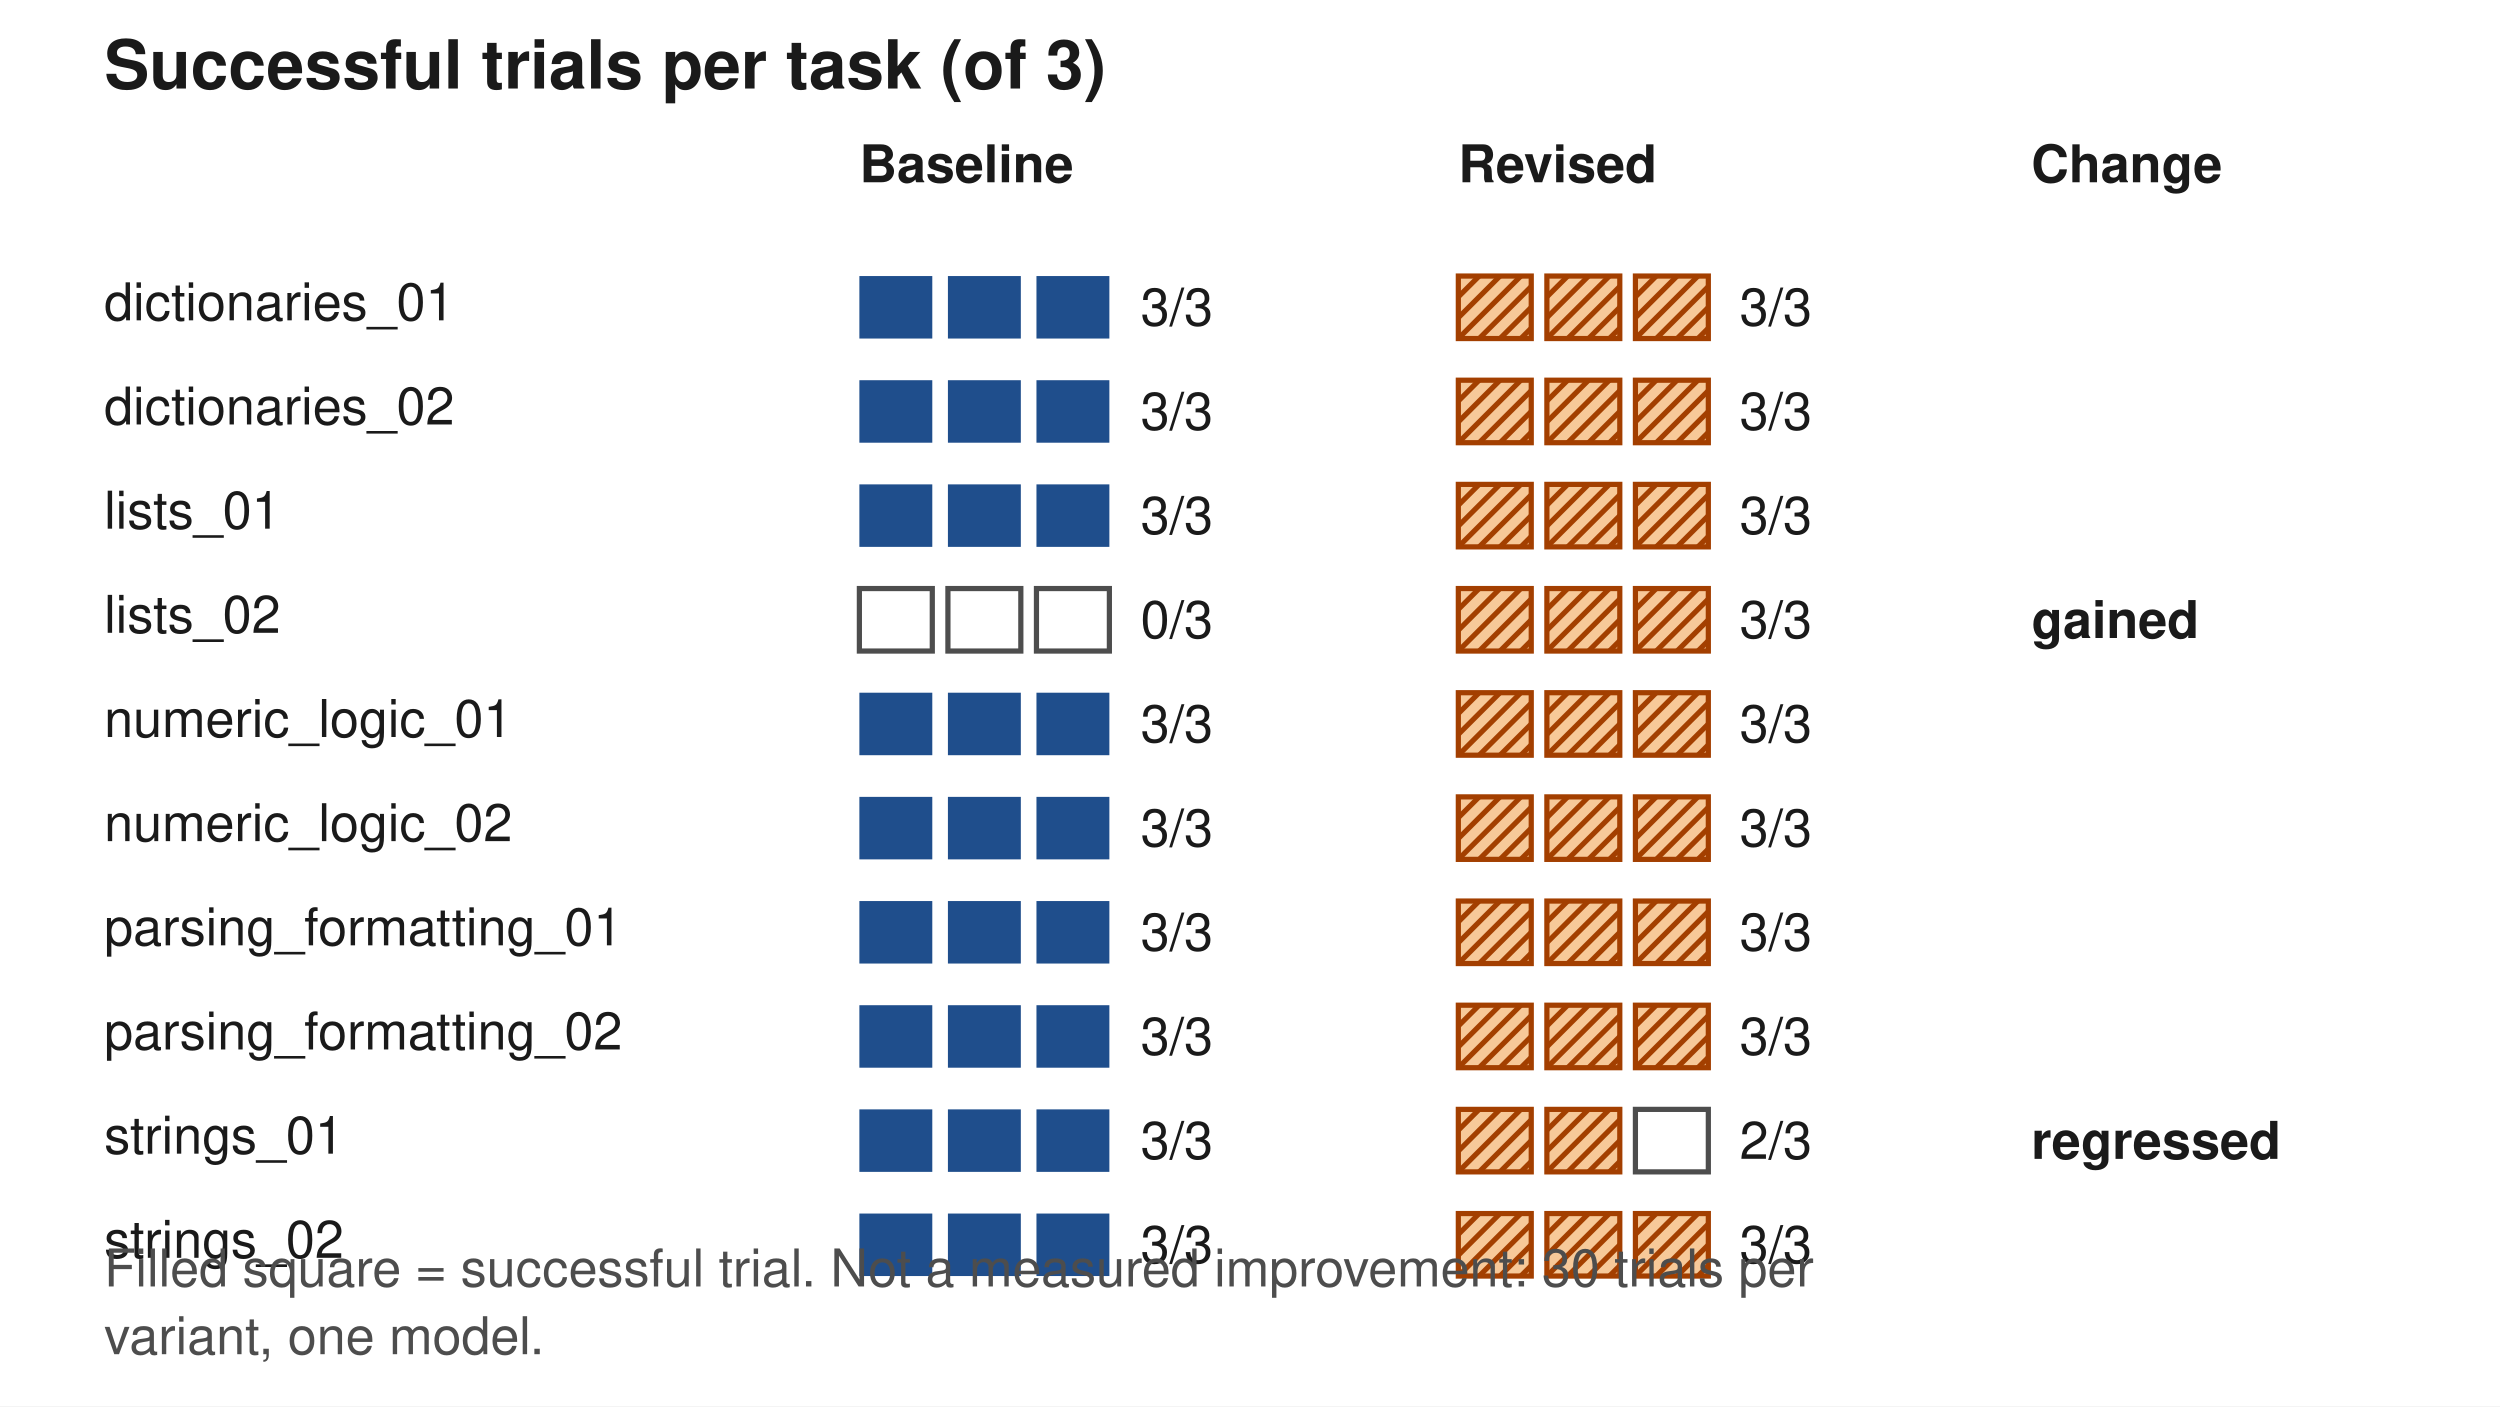
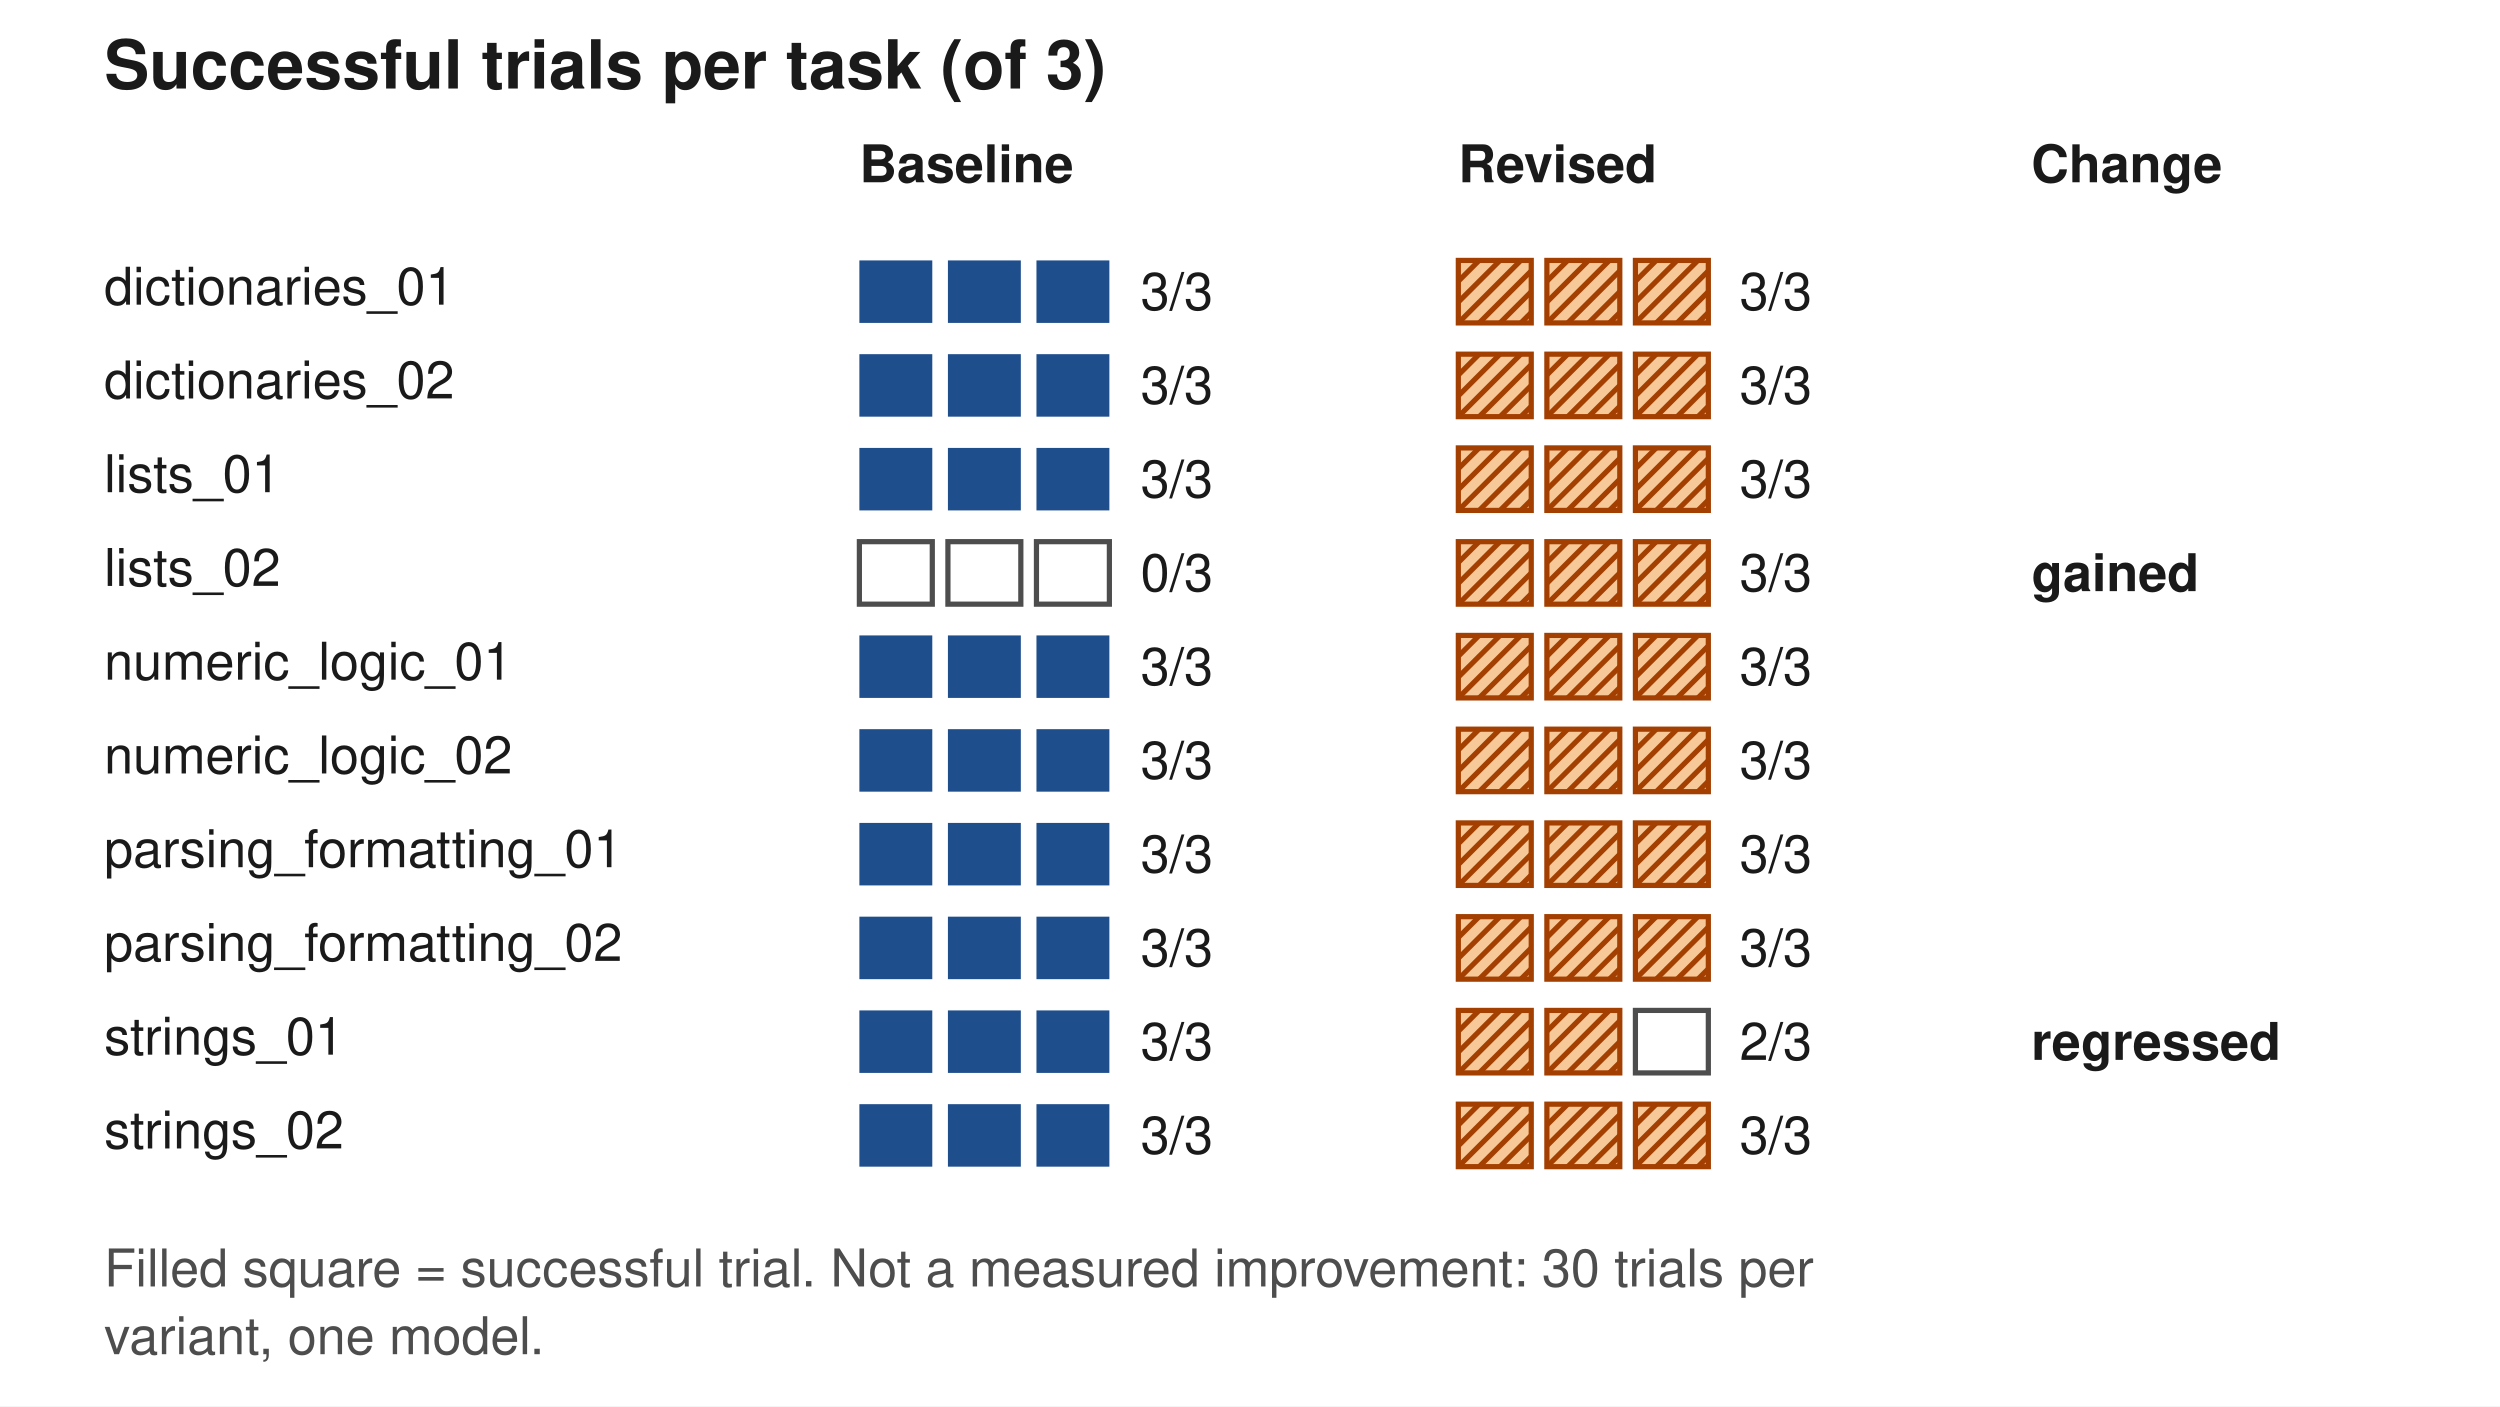
<svg xmlns="http://www.w3.org/2000/svg" viewBox="0 0 960 540" width="960" height="540" role="img" aria-labelledby="outcome-by-task-title outcome-by-task-desc">
  <style>text{font-family:system-ui,-apple-system,"Segoe UI",Helvetica,Arial,sans-serif}</style>
  <rect x="0" y="0" width="960" height="540" fill="#ffffff" />
  <text x="40" y="34" font-size="26" font-weight="bold" fill="#1a1a1a">Successful trials per task (of 3)</text>
  <text x="330" y="70" font-size="20" font-weight="bold" fill="#1a1a1a">Baseline</text>
  <text x="560" y="70" font-size="20" font-weight="bold" fill="#1a1a1a">Revised</text>
  <text x="780" y="70" font-size="20" font-weight="bold" fill="#1a1a1a">Change</text>
-   <text x="40" y="123" font-size="20" fill="#1a1a1a">dictionaries_01</text>
-   <rect x="330" y="106" width="28" height="24" fill="#1f4e8c" stroke="none" stroke-width="2" />
-   <rect x="364" y="106" width="28" height="24" fill="#1f4e8c" stroke="none" stroke-width="2" />
-   <rect x="398" y="106" width="28" height="24" fill="#1f4e8c" stroke="none" stroke-width="2" />
-   <text x="438" y="125" font-size="20" fill="#1a1a1a">3/3</text>
-   <rect x="560" y="106" width="28" height="24" fill="#f7c999" stroke="#a33f00" stroke-width="2" />
-   <path d="M560 114L568 106M560 122L576 106M560 130L584 106M568 130L588 110M576 130L588 118M584 130L588 126" fill="none" stroke="#a33f00" stroke-width="2" />
-   <rect x="594" y="106" width="28" height="24" fill="#f7c999" stroke="#a33f00" stroke-width="2" />
-   <path d="M594 114L602 106M594 122L610 106M594 130L618 106M602 130L622 110M610 130L622 118M618 130L622 126" fill="none" stroke="#a33f00" stroke-width="2" />
-   <rect x="628" y="106" width="28" height="24" fill="#f7c999" stroke="#a33f00" stroke-width="2" />
-   <path d="M628 114L636 106M628 122L644 106M628 130L652 106M636 130L656 110M644 130L656 118M652 130L656 126" fill="none" stroke="#a33f00" stroke-width="2" />
-   <text x="668" y="125" font-size="20" fill="#1a1a1a">3/3</text>
-   <text x="40" y="163" font-size="20" fill="#1a1a1a">dictionaries_02</text>
-   <rect x="330" y="146" width="28" height="24" fill="#1f4e8c" stroke="none" stroke-width="2" />
-   <rect x="364" y="146" width="28" height="24" fill="#1f4e8c" stroke="none" stroke-width="2" />
-   <rect x="398" y="146" width="28" height="24" fill="#1f4e8c" stroke="none" stroke-width="2" />
-   <text x="438" y="165" font-size="20" fill="#1a1a1a">3/3</text>
-   <rect x="560" y="146" width="28" height="24" fill="#f7c999" stroke="#a33f00" stroke-width="2" />
-   <path d="M560 154L568 146M560 162L576 146M560 170L584 146M568 170L588 150M576 170L588 158M584 170L588 166" fill="none" stroke="#a33f00" stroke-width="2" />
-   <rect x="594" y="146" width="28" height="24" fill="#f7c999" stroke="#a33f00" stroke-width="2" />
-   <path d="M594 154L602 146M594 162L610 146M594 170L618 146M602 170L622 150M610 170L622 158M618 170L622 166" fill="none" stroke="#a33f00" stroke-width="2" />
-   <rect x="628" y="146" width="28" height="24" fill="#f7c999" stroke="#a33f00" stroke-width="2" />
-   <path d="M628 154L636 146M628 162L644 146M628 170L652 146M636 170L656 150M644 170L656 158M652 170L656 166" fill="none" stroke="#a33f00" stroke-width="2" />
-   <text x="668" y="165" font-size="20" fill="#1a1a1a">3/3</text>
-   <text x="40" y="203" font-size="20" fill="#1a1a1a">lists_01</text>
-   <rect x="330" y="186" width="28" height="24" fill="#1f4e8c" stroke="none" stroke-width="2" />
-   <rect x="364" y="186" width="28" height="24" fill="#1f4e8c" stroke="none" stroke-width="2" />
-   <rect x="398" y="186" width="28" height="24" fill="#1f4e8c" stroke="none" stroke-width="2" />
-   <text x="438" y="205" font-size="20" fill="#1a1a1a">3/3</text>
-   <rect x="560" y="186" width="28" height="24" fill="#f7c999" stroke="#a33f00" stroke-width="2" />
-   <path d="M560 194L568 186M560 202L576 186M560 210L584 186M568 210L588 190M576 210L588 198M584 210L588 206" fill="none" stroke="#a33f00" stroke-width="2" />
-   <rect x="594" y="186" width="28" height="24" fill="#f7c999" stroke="#a33f00" stroke-width="2" />
-   <path d="M594 194L602 186M594 202L610 186M594 210L618 186M602 210L622 190M610 210L622 198M618 210L622 206" fill="none" stroke="#a33f00" stroke-width="2" />
-   <rect x="628" y="186" width="28" height="24" fill="#f7c999" stroke="#a33f00" stroke-width="2" />
-   <path d="M628 194L636 186M628 202L644 186M628 210L652 186M636 210L656 190M644 210L656 198M652 210L656 206" fill="none" stroke="#a33f00" stroke-width="2" />
-   <text x="668" y="205" font-size="20" fill="#1a1a1a">3/3</text>
-   <text x="40" y="243" font-size="20" fill="#1a1a1a">lists_02</text>
-   <rect x="330" y="226" width="28" height="24" fill="#ffffff" stroke="#4d4d4d" stroke-width="2" />
-   <rect x="364" y="226" width="28" height="24" fill="#ffffff" stroke="#4d4d4d" stroke-width="2" />
-   <rect x="398" y="226" width="28" height="24" fill="#ffffff" stroke="#4d4d4d" stroke-width="2" />
-   <text x="438" y="245" font-size="20" fill="#1a1a1a">0/3</text>
-   <rect x="560" y="226" width="28" height="24" fill="#f7c999" stroke="#a33f00" stroke-width="2" />
-   <path d="M560 234L568 226M560 242L576 226M560 250L584 226M568 250L588 230M576 250L588 238M584 250L588 246" fill="none" stroke="#a33f00" stroke-width="2" />
-   <rect x="594" y="226" width="28" height="24" fill="#f7c999" stroke="#a33f00" stroke-width="2" />
-   <path d="M594 234L602 226M594 242L610 226M594 250L618 226M602 250L622 230M610 250L622 238M618 250L622 246" fill="none" stroke="#a33f00" stroke-width="2" />
-   <rect x="628" y="226" width="28" height="24" fill="#f7c999" stroke="#a33f00" stroke-width="2" />
-   <path d="M628 234L636 226M628 242L644 226M628 250L652 226M636 250L656 230M644 250L656 238M652 250L656 246" fill="none" stroke="#a33f00" stroke-width="2" />
-   <text x="668" y="245" font-size="20" fill="#1a1a1a">3/3</text>
-   <text x="780" y="245" font-size="20" font-weight="bold" fill="#1a1a1a">gained</text>
-   <text x="40" y="283" font-size="20" fill="#1a1a1a">numeric_logic_01</text>
-   <rect x="330" y="266" width="28" height="24" fill="#1f4e8c" stroke="none" stroke-width="2" />
-   <rect x="364" y="266" width="28" height="24" fill="#1f4e8c" stroke="none" stroke-width="2" />
-   <rect x="398" y="266" width="28" height="24" fill="#1f4e8c" stroke="none" stroke-width="2" />
-   <text x="438" y="285" font-size="20" fill="#1a1a1a">3/3</text>
-   <rect x="560" y="266" width="28" height="24" fill="#f7c999" stroke="#a33f00" stroke-width="2" />
-   <path d="M560 274L568 266M560 282L576 266M560 290L584 266M568 290L588 270M576 290L588 278M584 290L588 286" fill="none" stroke="#a33f00" stroke-width="2" />
-   <rect x="594" y="266" width="28" height="24" fill="#f7c999" stroke="#a33f00" stroke-width="2" />
-   <path d="M594 274L602 266M594 282L610 266M594 290L618 266M602 290L622 270M610 290L622 278M618 290L622 286" fill="none" stroke="#a33f00" stroke-width="2" />
-   <rect x="628" y="266" width="28" height="24" fill="#f7c999" stroke="#a33f00" stroke-width="2" />
-   <path d="M628 274L636 266M628 282L644 266M628 290L652 266M636 290L656 270M644 290L656 278M652 290L656 286" fill="none" stroke="#a33f00" stroke-width="2" />
-   <text x="668" y="285" font-size="20" fill="#1a1a1a">3/3</text>
-   <text x="40" y="323" font-size="20" fill="#1a1a1a">numeric_logic_02</text>
-   <rect x="330" y="306" width="28" height="24" fill="#1f4e8c" stroke="none" stroke-width="2" />
-   <rect x="364" y="306" width="28" height="24" fill="#1f4e8c" stroke="none" stroke-width="2" />
-   <rect x="398" y="306" width="28" height="24" fill="#1f4e8c" stroke="none" stroke-width="2" />
-   <text x="438" y="325" font-size="20" fill="#1a1a1a">3/3</text>
-   <rect x="560" y="306" width="28" height="24" fill="#f7c999" stroke="#a33f00" stroke-width="2" />
-   <path d="M560 314L568 306M560 322L576 306M560 330L584 306M568 330L588 310M576 330L588 318M584 330L588 326" fill="none" stroke="#a33f00" stroke-width="2" />
-   <rect x="594" y="306" width="28" height="24" fill="#f7c999" stroke="#a33f00" stroke-width="2" />
-   <path d="M594 314L602 306M594 322L610 306M594 330L618 306M602 330L622 310M610 330L622 318M618 330L622 326" fill="none" stroke="#a33f00" stroke-width="2" />
-   <rect x="628" y="306" width="28" height="24" fill="#f7c999" stroke="#a33f00" stroke-width="2" />
-   <path d="M628 314L636 306M628 322L644 306M628 330L652 306M636 330L656 310M644 330L656 318M652 330L656 326" fill="none" stroke="#a33f00" stroke-width="2" />
-   <text x="668" y="325" font-size="20" fill="#1a1a1a">3/3</text>
-   <text x="40" y="363" font-size="20" fill="#1a1a1a">parsing_formatting_01</text>
-   <rect x="330" y="346" width="28" height="24" fill="#1f4e8c" stroke="none" stroke-width="2" />
-   <rect x="364" y="346" width="28" height="24" fill="#1f4e8c" stroke="none" stroke-width="2" />
-   <rect x="398" y="346" width="28" height="24" fill="#1f4e8c" stroke="none" stroke-width="2" />
-   <text x="438" y="365" font-size="20" fill="#1a1a1a">3/3</text>
-   <rect x="560" y="346" width="28" height="24" fill="#f7c999" stroke="#a33f00" stroke-width="2" />
-   <path d="M560 354L568 346M560 362L576 346M560 370L584 346M568 370L588 350M576 370L588 358M584 370L588 366" fill="none" stroke="#a33f00" stroke-width="2" />
-   <rect x="594" y="346" width="28" height="24" fill="#f7c999" stroke="#a33f00" stroke-width="2" />
-   <path d="M594 354L602 346M594 362L610 346M594 370L618 346M602 370L622 350M610 370L622 358M618 370L622 366" fill="none" stroke="#a33f00" stroke-width="2" />
-   <rect x="628" y="346" width="28" height="24" fill="#f7c999" stroke="#a33f00" stroke-width="2" />
-   <path d="M628 354L636 346M628 362L644 346M628 370L652 346M636 370L656 350M644 370L656 358M652 370L656 366" fill="none" stroke="#a33f00" stroke-width="2" />
-   <text x="668" y="365" font-size="20" fill="#1a1a1a">3/3</text>
-   <text x="40" y="403" font-size="20" fill="#1a1a1a">parsing_formatting_02</text>
-   <rect x="330" y="386" width="28" height="24" fill="#1f4e8c" stroke="none" stroke-width="2" />
-   <rect x="364" y="386" width="28" height="24" fill="#1f4e8c" stroke="none" stroke-width="2" />
-   <rect x="398" y="386" width="28" height="24" fill="#1f4e8c" stroke="none" stroke-width="2" />
-   <text x="438" y="405" font-size="20" fill="#1a1a1a">3/3</text>
-   <rect x="560" y="386" width="28" height="24" fill="#f7c999" stroke="#a33f00" stroke-width="2" />
-   <path d="M560 394L568 386M560 402L576 386M560 410L584 386M568 410L588 390M576 410L588 398M584 410L588 406" fill="none" stroke="#a33f00" stroke-width="2" />
-   <rect x="594" y="386" width="28" height="24" fill="#f7c999" stroke="#a33f00" stroke-width="2" />
-   <path d="M594 394L602 386M594 402L610 386M594 410L618 386M602 410L622 390M610 410L622 398M618 410L622 406" fill="none" stroke="#a33f00" stroke-width="2" />
-   <rect x="628" y="386" width="28" height="24" fill="#f7c999" stroke="#a33f00" stroke-width="2" />
-   <path d="M628 394L636 386M628 402L644 386M628 410L652 386M636 410L656 390M644 410L656 398M652 410L656 406" fill="none" stroke="#a33f00" stroke-width="2" />
-   <text x="668" y="405" font-size="20" fill="#1a1a1a">3/3</text>
-   <text x="40" y="443" font-size="20" fill="#1a1a1a">strings_01</text>
-   <rect x="330" y="426" width="28" height="24" fill="#1f4e8c" stroke="none" stroke-width="2" />
-   <rect x="364" y="426" width="28" height="24" fill="#1f4e8c" stroke="none" stroke-width="2" />
-   <rect x="398" y="426" width="28" height="24" fill="#1f4e8c" stroke="none" stroke-width="2" />
-   <text x="438" y="445" font-size="20" fill="#1a1a1a">3/3</text>
-   <rect x="560" y="426" width="28" height="24" fill="#f7c999" stroke="#a33f00" stroke-width="2" />
-   <path d="M560 434L568 426M560 442L576 426M560 450L584 426M568 450L588 430M576 450L588 438M584 450L588 446" fill="none" stroke="#a33f00" stroke-width="2" />
-   <rect x="594" y="426" width="28" height="24" fill="#f7c999" stroke="#a33f00" stroke-width="2" />
-   <path d="M594 434L602 426M594 442L610 426M594 450L618 426M602 450L622 430M610 450L622 438M618 450L622 446" fill="none" stroke="#a33f00" stroke-width="2" />
-   <rect x="628" y="426" width="28" height="24" fill="#ffffff" stroke="#4d4d4d" stroke-width="2" />
-   <text x="668" y="445" font-size="20" fill="#1a1a1a">2/3</text>
-   <text x="780" y="445" font-size="20" font-weight="bold" fill="#1a1a1a">regressed</text>
-   <text x="40" y="483" font-size="20" fill="#1a1a1a">strings_02</text>
-   <rect x="330" y="466" width="28" height="24" fill="#1f4e8c" stroke="none" stroke-width="2" />
-   <rect x="364" y="466" width="28" height="24" fill="#1f4e8c" stroke="none" stroke-width="2" />
-   <rect x="398" y="466" width="28" height="24" fill="#1f4e8c" stroke="none" stroke-width="2" />
-   <text x="438" y="485" font-size="20" fill="#1a1a1a">3/3</text>
-   <rect x="560" y="466" width="28" height="24" fill="#f7c999" stroke="#a33f00" stroke-width="2" />
-   <path d="M560 474L568 466M560 482L576 466M560 490L584 466M568 490L588 470M576 490L588 478M584 490L588 486" fill="none" stroke="#a33f00" stroke-width="2" />
-   <rect x="594" y="466" width="28" height="24" fill="#f7c999" stroke="#a33f00" stroke-width="2" />
-   <path d="M594 474L602 466M594 482L610 466M594 490L618 466M602 490L622 470M610 490L622 478M618 490L622 486" fill="none" stroke="#a33f00" stroke-width="2" />
-   <rect x="628" y="466" width="28" height="24" fill="#f7c999" stroke="#a33f00" stroke-width="2" />
-   <path d="M628 474L636 466M628 482L644 466M628 490L652 466M636 490L656 470M644 490L656 478M652 490L656 486" fill="none" stroke="#a33f00" stroke-width="2" />
-   <text x="668" y="485" font-size="20" fill="#1a1a1a">3/3</text>
+   <text x="40" y="117" font-size="20" fill="#1a1a1a">dictionaries_01</text>
+   <rect x="330" y="100" width="28" height="24" fill="#1f4e8c" stroke="none" stroke-width="2" />
+   <rect x="364" y="100" width="28" height="24" fill="#1f4e8c" stroke="none" stroke-width="2" />
+   <rect x="398" y="100" width="28" height="24" fill="#1f4e8c" stroke="none" stroke-width="2" />
+   <text x="438" y="119" font-size="20" fill="#1a1a1a">3/3</text>
+   <rect x="560" y="100" width="28" height="24" fill="#f7c999" stroke="#a33f00" stroke-width="2" />
+   <path d="M560 108L568 100M560 116L576 100M560 124L584 100M568 124L588 104M576 124L588 112M584 124L588 120" fill="none" stroke="#a33f00" stroke-width="2" />
+   <rect x="594" y="100" width="28" height="24" fill="#f7c999" stroke="#a33f00" stroke-width="2" />
+   <path d="M594 108L602 100M594 116L610 100M594 124L618 100M602 124L622 104M610 124L622 112M618 124L622 120" fill="none" stroke="#a33f00" stroke-width="2" />
+   <rect x="628" y="100" width="28" height="24" fill="#f7c999" stroke="#a33f00" stroke-width="2" />
+   <path d="M628 108L636 100M628 116L644 100M628 124L652 100M636 124L656 104M644 124L656 112M652 124L656 120" fill="none" stroke="#a33f00" stroke-width="2" />
+   <text x="668" y="119" font-size="20" fill="#1a1a1a">3/3</text>
+   <text x="40" y="153" font-size="20" fill="#1a1a1a">dictionaries_02</text>
+   <rect x="330" y="136" width="28" height="24" fill="#1f4e8c" stroke="none" stroke-width="2" />
+   <rect x="364" y="136" width="28" height="24" fill="#1f4e8c" stroke="none" stroke-width="2" />
+   <rect x="398" y="136" width="28" height="24" fill="#1f4e8c" stroke="none" stroke-width="2" />
+   <text x="438" y="155" font-size="20" fill="#1a1a1a">3/3</text>
+   <rect x="560" y="136" width="28" height="24" fill="#f7c999" stroke="#a33f00" stroke-width="2" />
+   <path d="M560 144L568 136M560 152L576 136M560 160L584 136M568 160L588 140M576 160L588 148M584 160L588 156" fill="none" stroke="#a33f00" stroke-width="2" />
+   <rect x="594" y="136" width="28" height="24" fill="#f7c999" stroke="#a33f00" stroke-width="2" />
+   <path d="M594 144L602 136M594 152L610 136M594 160L618 136M602 160L622 140M610 160L622 148M618 160L622 156" fill="none" stroke="#a33f00" stroke-width="2" />
+   <rect x="628" y="136" width="28" height="24" fill="#f7c999" stroke="#a33f00" stroke-width="2" />
+   <path d="M628 144L636 136M628 152L644 136M628 160L652 136M636 160L656 140M644 160L656 148M652 160L656 156" fill="none" stroke="#a33f00" stroke-width="2" />
+   <text x="668" y="155" font-size="20" fill="#1a1a1a">3/3</text>
+   <text x="40" y="189" font-size="20" fill="#1a1a1a">lists_01</text>
+   <rect x="330" y="172" width="28" height="24" fill="#1f4e8c" stroke="none" stroke-width="2" />
+   <rect x="364" y="172" width="28" height="24" fill="#1f4e8c" stroke="none" stroke-width="2" />
+   <rect x="398" y="172" width="28" height="24" fill="#1f4e8c" stroke="none" stroke-width="2" />
+   <text x="438" y="191" font-size="20" fill="#1a1a1a">3/3</text>
+   <rect x="560" y="172" width="28" height="24" fill="#f7c999" stroke="#a33f00" stroke-width="2" />
+   <path d="M560 180L568 172M560 188L576 172M560 196L584 172M568 196L588 176M576 196L588 184M584 196L588 192" fill="none" stroke="#a33f00" stroke-width="2" />
+   <rect x="594" y="172" width="28" height="24" fill="#f7c999" stroke="#a33f00" stroke-width="2" />
+   <path d="M594 180L602 172M594 188L610 172M594 196L618 172M602 196L622 176M610 196L622 184M618 196L622 192" fill="none" stroke="#a33f00" stroke-width="2" />
+   <rect x="628" y="172" width="28" height="24" fill="#f7c999" stroke="#a33f00" stroke-width="2" />
+   <path d="M628 180L636 172M628 188L644 172M628 196L652 172M636 196L656 176M644 196L656 184M652 196L656 192" fill="none" stroke="#a33f00" stroke-width="2" />
+   <text x="668" y="191" font-size="20" fill="#1a1a1a">3/3</text>
+   <text x="40" y="225" font-size="20" fill="#1a1a1a">lists_02</text>
+   <rect x="330" y="208" width="28" height="24" fill="#ffffff" stroke="#4d4d4d" stroke-width="2" />
+   <rect x="364" y="208" width="28" height="24" fill="#ffffff" stroke="#4d4d4d" stroke-width="2" />
+   <rect x="398" y="208" width="28" height="24" fill="#ffffff" stroke="#4d4d4d" stroke-width="2" />
+   <text x="438" y="227" font-size="20" fill="#1a1a1a">0/3</text>
+   <rect x="560" y="208" width="28" height="24" fill="#f7c999" stroke="#a33f00" stroke-width="2" />
+   <path d="M560 216L568 208M560 224L576 208M560 232L584 208M568 232L588 212M576 232L588 220M584 232L588 228" fill="none" stroke="#a33f00" stroke-width="2" />
+   <rect x="594" y="208" width="28" height="24" fill="#f7c999" stroke="#a33f00" stroke-width="2" />
+   <path d="M594 216L602 208M594 224L610 208M594 232L618 208M602 232L622 212M610 232L622 220M618 232L622 228" fill="none" stroke="#a33f00" stroke-width="2" />
+   <rect x="628" y="208" width="28" height="24" fill="#f7c999" stroke="#a33f00" stroke-width="2" />
+   <path d="M628 216L636 208M628 224L644 208M628 232L652 208M636 232L656 212M644 232L656 220M652 232L656 228" fill="none" stroke="#a33f00" stroke-width="2" />
+   <text x="668" y="227" font-size="20" fill="#1a1a1a">3/3</text>
+   <text x="780" y="227" font-size="20" font-weight="bold" fill="#1a1a1a">gained</text>
+   <text x="40" y="261" font-size="20" fill="#1a1a1a">numeric_logic_01</text>
+   <rect x="330" y="244" width="28" height="24" fill="#1f4e8c" stroke="none" stroke-width="2" />
+   <rect x="364" y="244" width="28" height="24" fill="#1f4e8c" stroke="none" stroke-width="2" />
+   <rect x="398" y="244" width="28" height="24" fill="#1f4e8c" stroke="none" stroke-width="2" />
+   <text x="438" y="263" font-size="20" fill="#1a1a1a">3/3</text>
+   <rect x="560" y="244" width="28" height="24" fill="#f7c999" stroke="#a33f00" stroke-width="2" />
+   <path d="M560 252L568 244M560 260L576 244M560 268L584 244M568 268L588 248M576 268L588 256M584 268L588 264" fill="none" stroke="#a33f00" stroke-width="2" />
+   <rect x="594" y="244" width="28" height="24" fill="#f7c999" stroke="#a33f00" stroke-width="2" />
+   <path d="M594 252L602 244M594 260L610 244M594 268L618 244M602 268L622 248M610 268L622 256M618 268L622 264" fill="none" stroke="#a33f00" stroke-width="2" />
+   <rect x="628" y="244" width="28" height="24" fill="#f7c999" stroke="#a33f00" stroke-width="2" />
+   <path d="M628 252L636 244M628 260L644 244M628 268L652 244M636 268L656 248M644 268L656 256M652 268L656 264" fill="none" stroke="#a33f00" stroke-width="2" />
+   <text x="668" y="263" font-size="20" fill="#1a1a1a">3/3</text>
+   <text x="40" y="297" font-size="20" fill="#1a1a1a">numeric_logic_02</text>
+   <rect x="330" y="280" width="28" height="24" fill="#1f4e8c" stroke="none" stroke-width="2" />
+   <rect x="364" y="280" width="28" height="24" fill="#1f4e8c" stroke="none" stroke-width="2" />
+   <rect x="398" y="280" width="28" height="24" fill="#1f4e8c" stroke="none" stroke-width="2" />
+   <text x="438" y="299" font-size="20" fill="#1a1a1a">3/3</text>
+   <rect x="560" y="280" width="28" height="24" fill="#f7c999" stroke="#a33f00" stroke-width="2" />
+   <path d="M560 288L568 280M560 296L576 280M560 304L584 280M568 304L588 284M576 304L588 292M584 304L588 300" fill="none" stroke="#a33f00" stroke-width="2" />
+   <rect x="594" y="280" width="28" height="24" fill="#f7c999" stroke="#a33f00" stroke-width="2" />
+   <path d="M594 288L602 280M594 296L610 280M594 304L618 280M602 304L622 284M610 304L622 292M618 304L622 300" fill="none" stroke="#a33f00" stroke-width="2" />
+   <rect x="628" y="280" width="28" height="24" fill="#f7c999" stroke="#a33f00" stroke-width="2" />
+   <path d="M628 288L636 280M628 296L644 280M628 304L652 280M636 304L656 284M644 304L656 292M652 304L656 300" fill="none" stroke="#a33f00" stroke-width="2" />
+   <text x="668" y="299" font-size="20" fill="#1a1a1a">3/3</text>
+   <text x="40" y="333" font-size="20" fill="#1a1a1a">parsing_formatting_01</text>
+   <rect x="330" y="316" width="28" height="24" fill="#1f4e8c" stroke="none" stroke-width="2" />
+   <rect x="364" y="316" width="28" height="24" fill="#1f4e8c" stroke="none" stroke-width="2" />
+   <rect x="398" y="316" width="28" height="24" fill="#1f4e8c" stroke="none" stroke-width="2" />
+   <text x="438" y="335" font-size="20" fill="#1a1a1a">3/3</text>
+   <rect x="560" y="316" width="28" height="24" fill="#f7c999" stroke="#a33f00" stroke-width="2" />
+   <path d="M560 324L568 316M560 332L576 316M560 340L584 316M568 340L588 320M576 340L588 328M584 340L588 336" fill="none" stroke="#a33f00" stroke-width="2" />
+   <rect x="594" y="316" width="28" height="24" fill="#f7c999" stroke="#a33f00" stroke-width="2" />
+   <path d="M594 324L602 316M594 332L610 316M594 340L618 316M602 340L622 320M610 340L622 328M618 340L622 336" fill="none" stroke="#a33f00" stroke-width="2" />
+   <rect x="628" y="316" width="28" height="24" fill="#f7c999" stroke="#a33f00" stroke-width="2" />
+   <path d="M628 324L636 316M628 332L644 316M628 340L652 316M636 340L656 320M644 340L656 328M652 340L656 336" fill="none" stroke="#a33f00" stroke-width="2" />
+   <text x="668" y="335" font-size="20" fill="#1a1a1a">3/3</text>
+   <text x="40" y="369" font-size="20" fill="#1a1a1a">parsing_formatting_02</text>
+   <rect x="330" y="352" width="28" height="24" fill="#1f4e8c" stroke="none" stroke-width="2" />
+   <rect x="364" y="352" width="28" height="24" fill="#1f4e8c" stroke="none" stroke-width="2" />
+   <rect x="398" y="352" width="28" height="24" fill="#1f4e8c" stroke="none" stroke-width="2" />
+   <text x="438" y="371" font-size="20" fill="#1a1a1a">3/3</text>
+   <rect x="560" y="352" width="28" height="24" fill="#f7c999" stroke="#a33f00" stroke-width="2" />
+   <path d="M560 360L568 352M560 368L576 352M560 376L584 352M568 376L588 356M576 376L588 364M584 376L588 372" fill="none" stroke="#a33f00" stroke-width="2" />
+   <rect x="594" y="352" width="28" height="24" fill="#f7c999" stroke="#a33f00" stroke-width="2" />
+   <path d="M594 360L602 352M594 368L610 352M594 376L618 352M602 376L622 356M610 376L622 364M618 376L622 372" fill="none" stroke="#a33f00" stroke-width="2" />
+   <rect x="628" y="352" width="28" height="24" fill="#f7c999" stroke="#a33f00" stroke-width="2" />
+   <path d="M628 360L636 352M628 368L644 352M628 376L652 352M636 376L656 356M644 376L656 364M652 376L656 372" fill="none" stroke="#a33f00" stroke-width="2" />
+   <text x="668" y="371" font-size="20" fill="#1a1a1a">3/3</text>
+   <text x="40" y="405" font-size="20" fill="#1a1a1a">strings_01</text>
+   <rect x="330" y="388" width="28" height="24" fill="#1f4e8c" stroke="none" stroke-width="2" />
+   <rect x="364" y="388" width="28" height="24" fill="#1f4e8c" stroke="none" stroke-width="2" />
+   <rect x="398" y="388" width="28" height="24" fill="#1f4e8c" stroke="none" stroke-width="2" />
+   <text x="438" y="407" font-size="20" fill="#1a1a1a">3/3</text>
+   <rect x="560" y="388" width="28" height="24" fill="#f7c999" stroke="#a33f00" stroke-width="2" />
+   <path d="M560 396L568 388M560 404L576 388M560 412L584 388M568 412L588 392M576 412L588 400M584 412L588 408" fill="none" stroke="#a33f00" stroke-width="2" />
+   <rect x="594" y="388" width="28" height="24" fill="#f7c999" stroke="#a33f00" stroke-width="2" />
+   <path d="M594 396L602 388M594 404L610 388M594 412L618 388M602 412L622 392M610 412L622 400M618 412L622 408" fill="none" stroke="#a33f00" stroke-width="2" />
+   <rect x="628" y="388" width="28" height="24" fill="#ffffff" stroke="#4d4d4d" stroke-width="2" />
+   <text x="668" y="407" font-size="20" fill="#1a1a1a">2/3</text>
+   <text x="780" y="407" font-size="20" font-weight="bold" fill="#1a1a1a">regressed</text>
+   <text x="40" y="441" font-size="20" fill="#1a1a1a">strings_02</text>
+   <rect x="330" y="424" width="28" height="24" fill="#1f4e8c" stroke="none" stroke-width="2" />
+   <rect x="364" y="424" width="28" height="24" fill="#1f4e8c" stroke="none" stroke-width="2" />
+   <rect x="398" y="424" width="28" height="24" fill="#1f4e8c" stroke="none" stroke-width="2" />
+   <text x="438" y="443" font-size="20" fill="#1a1a1a">3/3</text>
+   <rect x="560" y="424" width="28" height="24" fill="#f7c999" stroke="#a33f00" stroke-width="2" />
+   <path d="M560 432L568 424M560 440L576 424M560 448L584 424M568 448L588 428M576 448L588 436M584 448L588 444" fill="none" stroke="#a33f00" stroke-width="2" />
+   <rect x="594" y="424" width="28" height="24" fill="#f7c999" stroke="#a33f00" stroke-width="2" />
+   <path d="M594 432L602 424M594 440L610 424M594 448L618 424M602 448L622 428M610 448L622 436M618 448L622 444" fill="none" stroke="#a33f00" stroke-width="2" />
+   <rect x="628" y="424" width="28" height="24" fill="#f7c999" stroke="#a33f00" stroke-width="2" />
+   <path d="M628 432L636 424M628 440L644 424M628 448L652 424M636 448L656 428M644 448L656 436M652 448L656 444" fill="none" stroke="#a33f00" stroke-width="2" />
+   <text x="668" y="443" font-size="20" fill="#1a1a1a">3/3</text>
  <text x="40" y="494" font-size="20" fill="#4d4d4d">Filled square = successful trial. Not a measured improvement: 30 trials per</text>
  <text x="40" y="520" font-size="20" fill="#4d4d4d">variant, one model.</text>
</svg>
